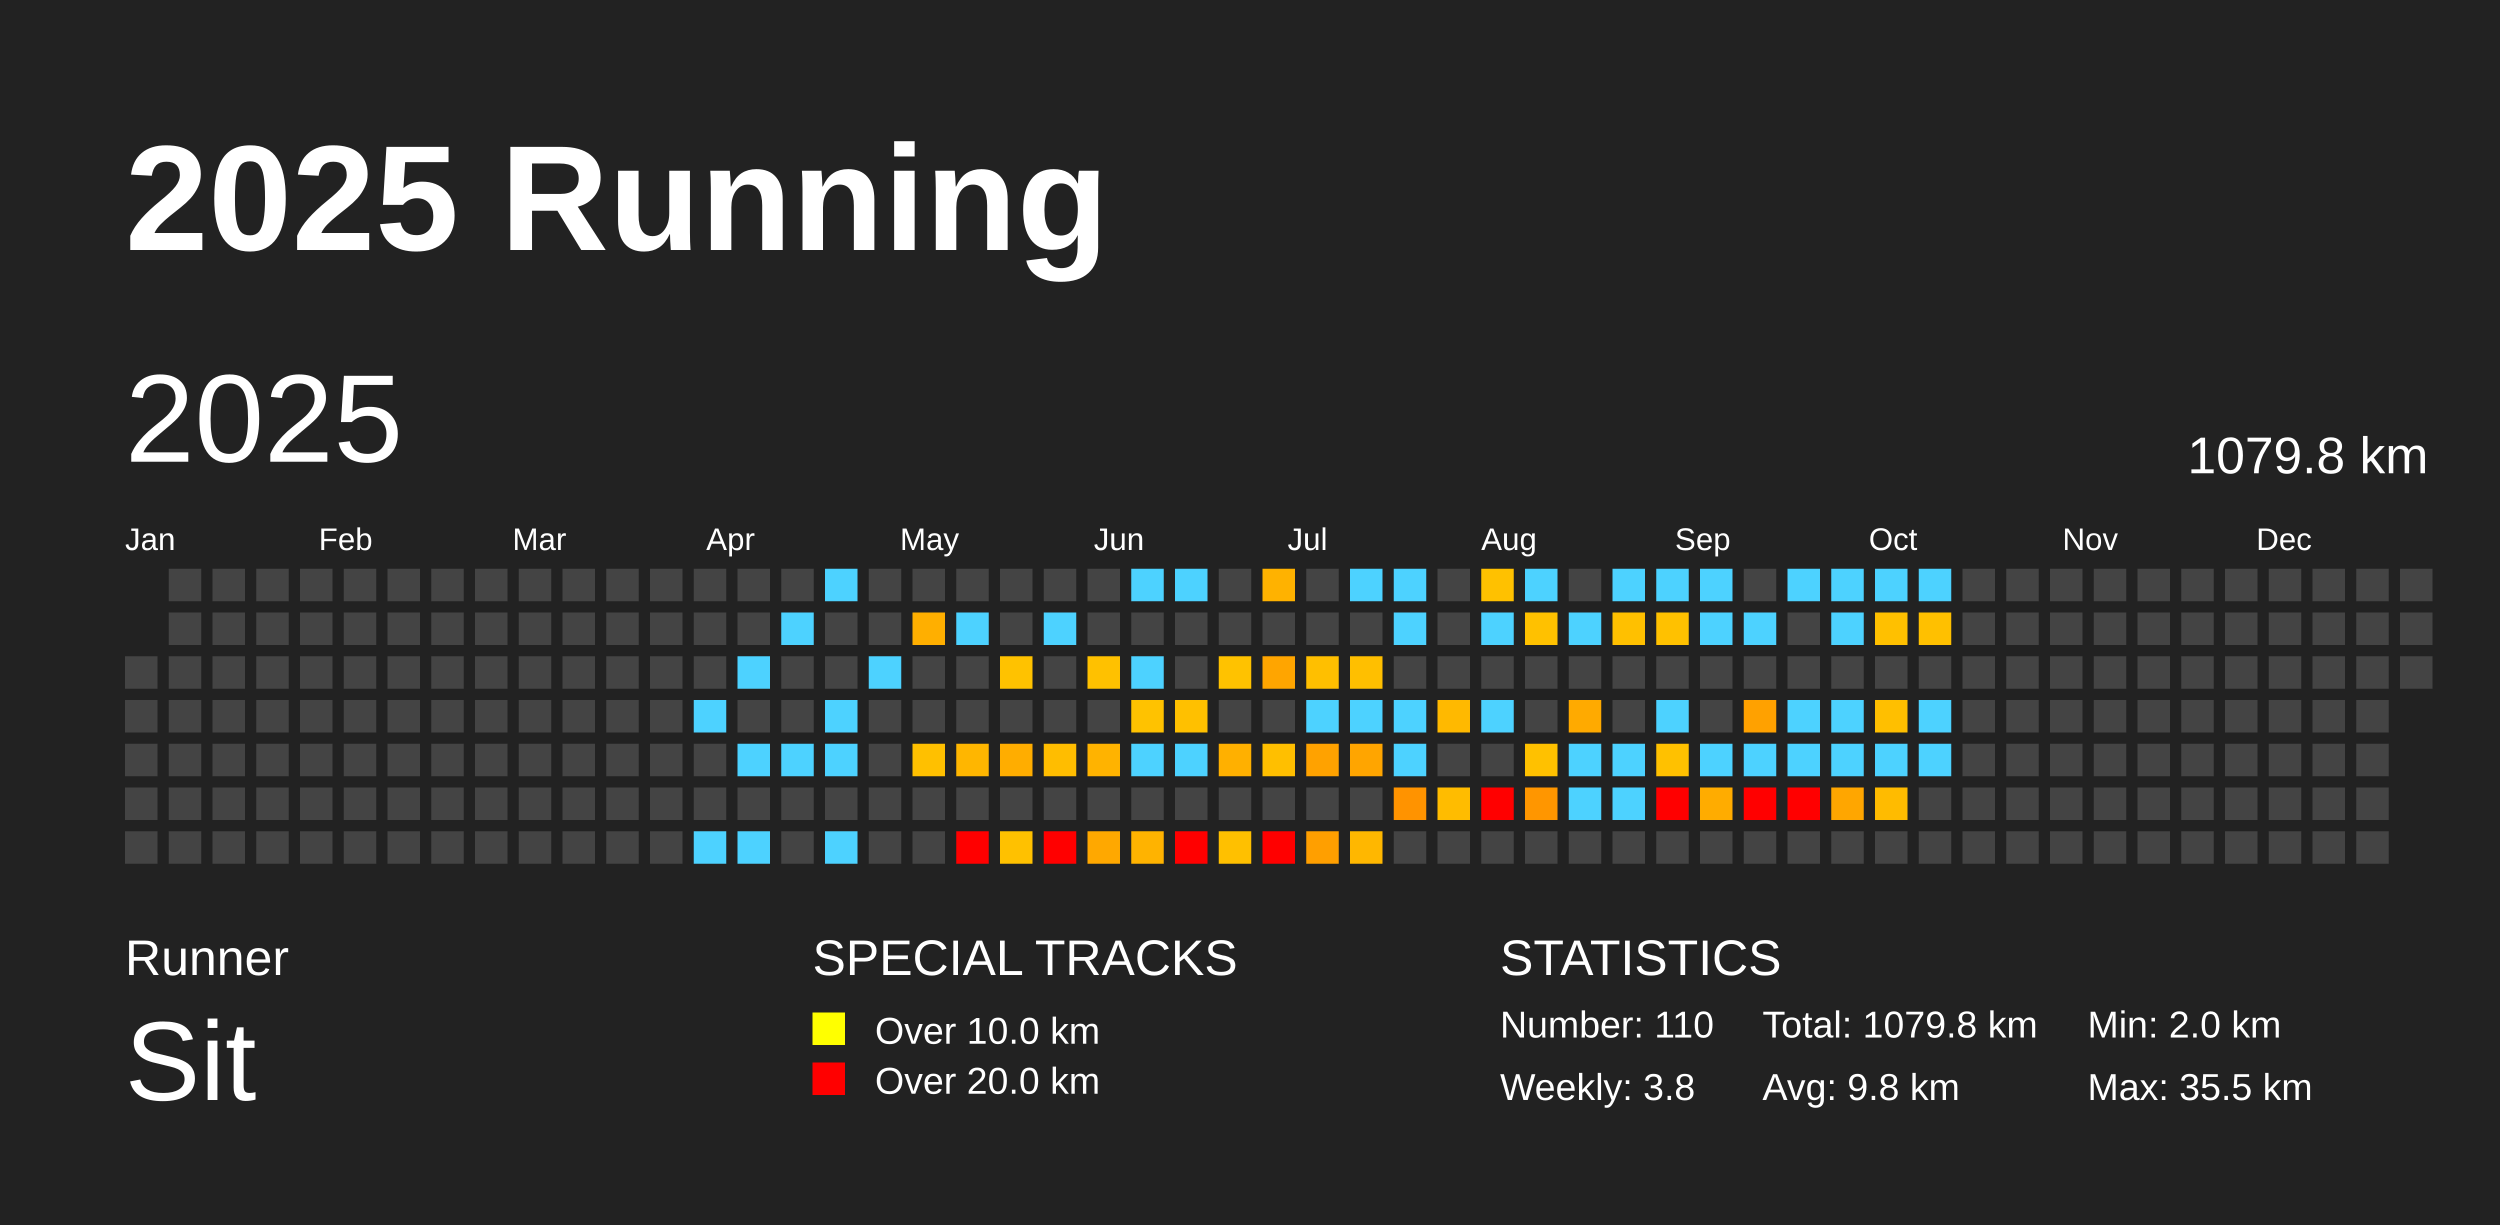
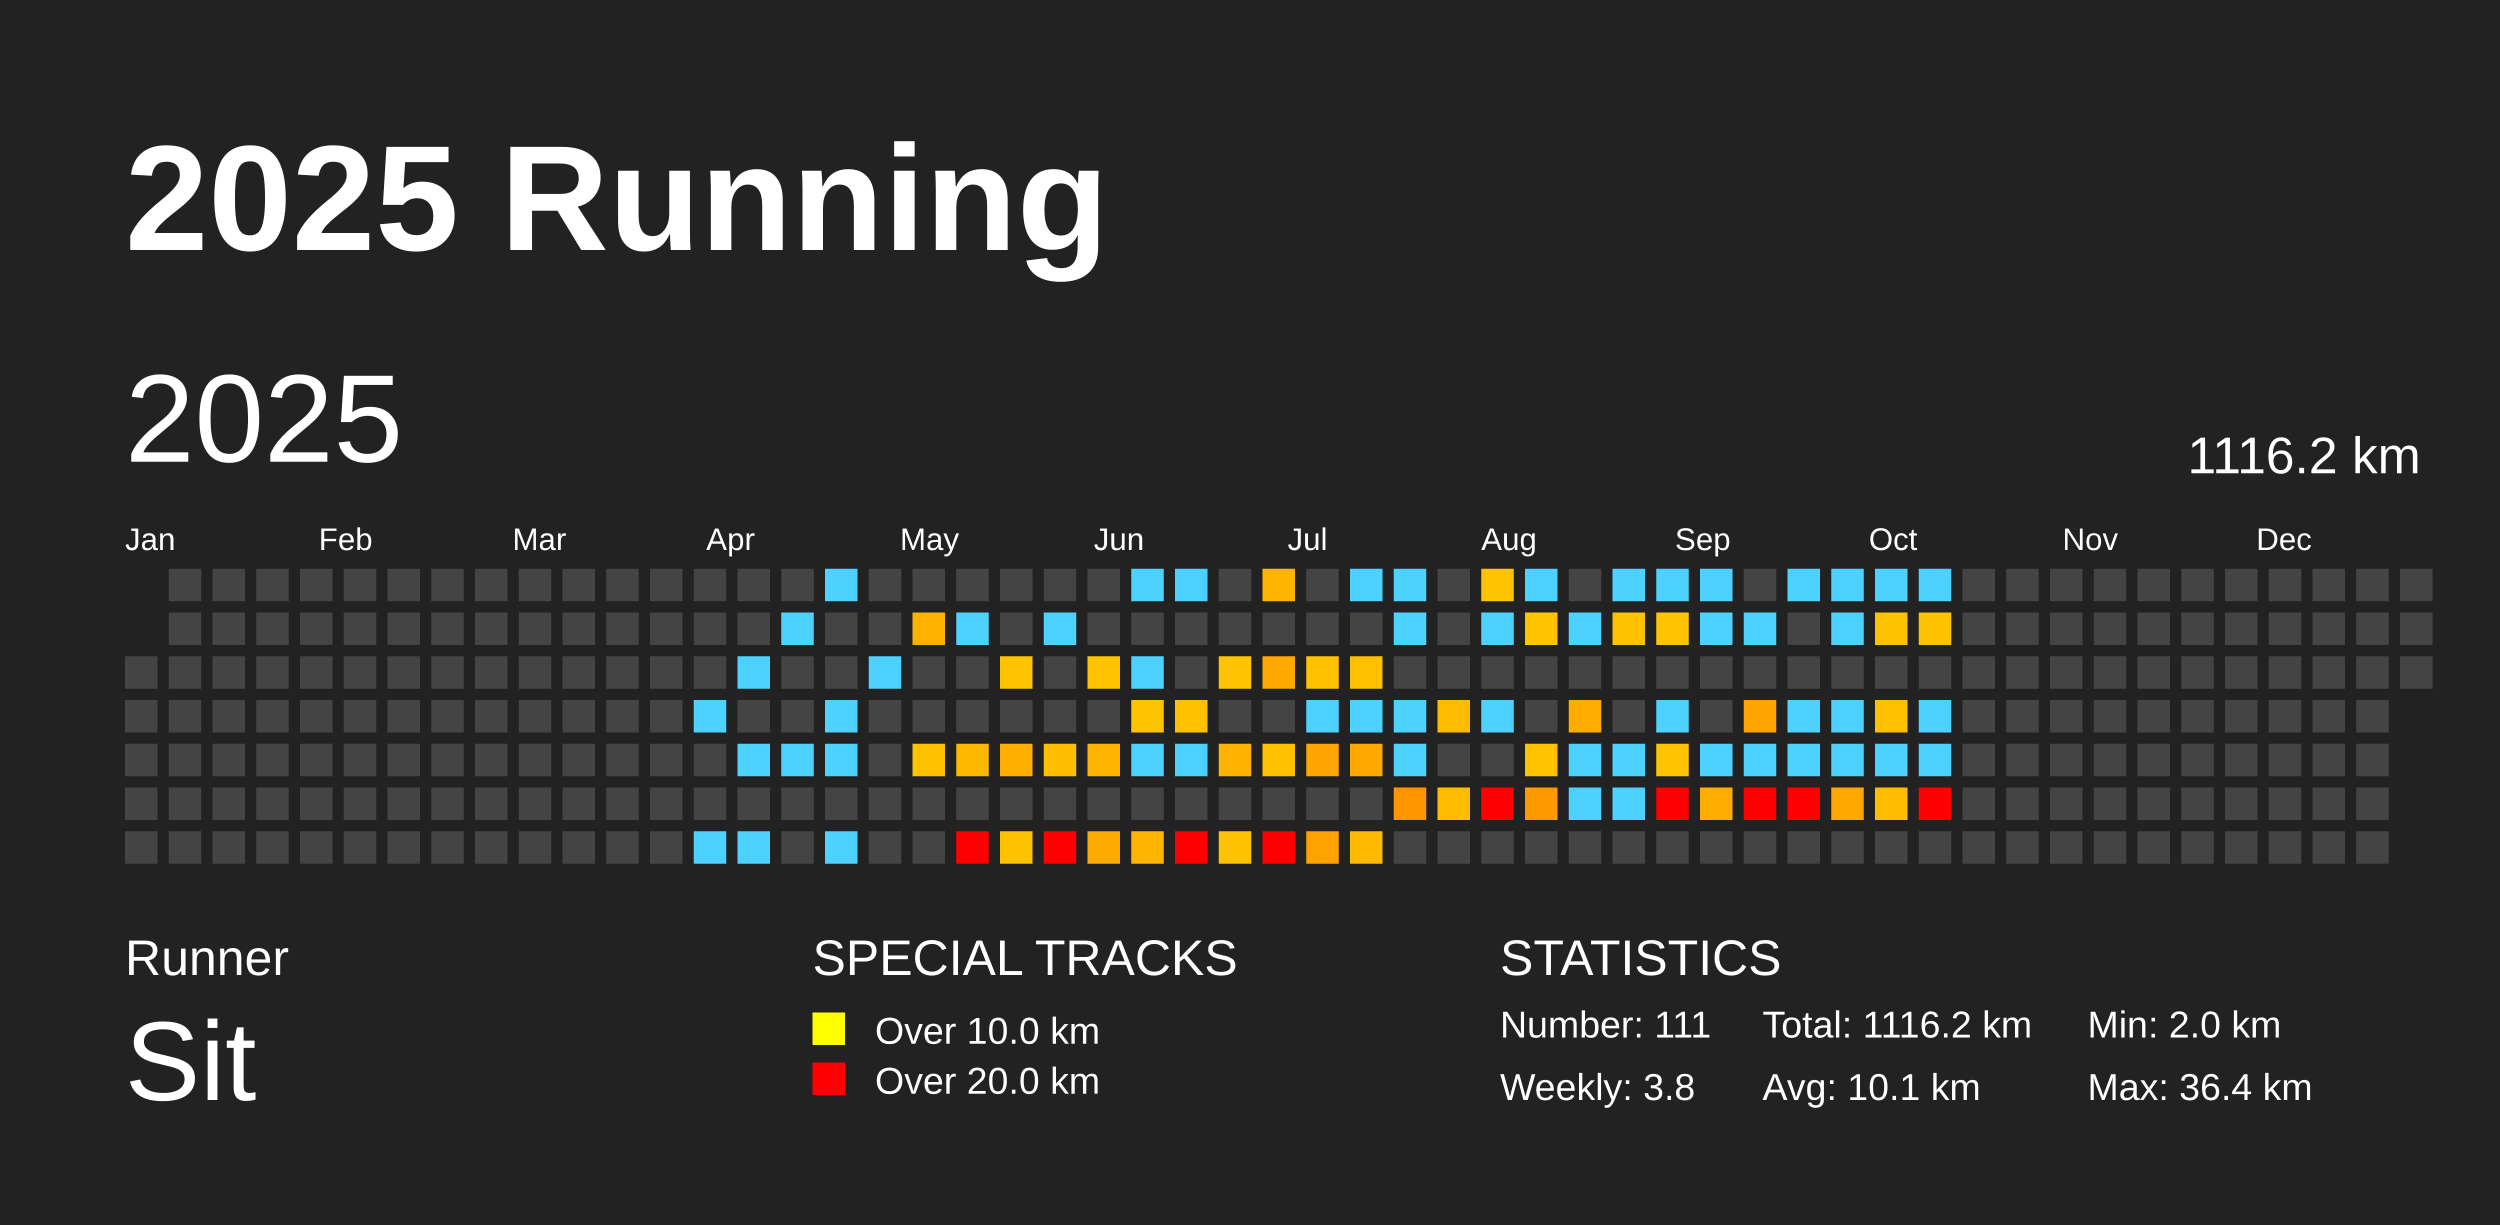
<svg xmlns="http://www.w3.org/2000/svg" baseProfile="full" height="98mm" version="1.1" viewBox="0,0,200,98" width="200mm">
  <defs />
  <rect fill="#222222" height="98" width="200" x="0" y="0" />
  <text fill="#FFFFFF" style="font-size:12px; font-family:Arial; font-weight:bold;" x="10" y="20">2025 Running</text>
  <text fill="#FFFFFF" style="font-size:4px; font-family:Arial" x="10" y="78">Runner</text>
  <text fill="#FFFFFF" style="font-size:9px; font-family:Arial" x="10" y="88">Sit</text>
  <text fill="#FFFFFF" style="font-size:4px; font-family:Arial" x="65" y="78">SPECIAL TRACKS</text>
  <rect fill="yellow" height="2.6" width="2.6" x="65" y="81" />
  <text fill="#FFFFFF" style="font-size:3px; font-family:Arial" x="70" y="83.5">Over 10.0 km</text>
  <rect fill="red" height="2.6" width="2.6" x="65" y="85" />
  <text fill="#FFFFFF" style="font-size:3px; font-family:Arial" x="70" y="87.5">Over 20.0 km</text>
  <text fill="#FFFFFF" style="font-size:4px; font-family:Arial" x="120" y="78">STATISTICS</text>
-   <text fill="#FFFFFF" style="font-size:3px; font-family:Arial" x="120" y="83">Number: 110</text>
+   <text fill="#FFFFFF" style="font-size:3px; font-family:Arial" x="120" y="83">Number: 111</text>
  <text fill="#FFFFFF" style="font-size:3px; font-family:Arial" x="120" y="88">Weekly: 3.8</text>
-   <text fill="#FFFFFF" style="font-size:3px; font-family:Arial" x="141" y="83">Total: 1079.8 km</text>
-   <text fill="#FFFFFF" style="font-size:3px; font-family:Arial" x="141" y="88">Avg: 9.8 km</text>
+   <text fill="#FFFFFF" style="font-size:3px; font-family:Arial" x="141" y="83">Total: 1116.2 km</text>
+   <text fill="#FFFFFF" style="font-size:3px; font-family:Arial" x="141" y="88">Avg: 10.1 km</text>
  <text fill="#FFFFFF" style="font-size:3px; font-family:Arial" x="167" y="83">Min: 2.0 km</text>
-   <text fill="#FFFFFF" style="font-size:3px; font-family:Arial" x="167" y="88">Max: 35.5 km</text>
+   <text fill="#FFFFFF" style="font-size:3px; font-family:Arial" x="167" y="88">Max: 36.4 km</text>
  <text dominant-baseline="hanging" fill="#FFFFFF" style="font-size:10.0px; font-family:Arial;" x="10" y="30">2025</text>
-   <text dominant-baseline="hanging" fill="#FFFFFF" style="font-size:4.125px; font-family:Arial;" x="175" y="35">1079.8 km</text>
+   <text dominant-baseline="hanging" fill="#FFFFFF" style="font-size:4.125px; font-family:Arial;" x="175" y="35">1116.2 km</text>
  <text fill="#FFFFFF" style="font-size:2.5px; font-family:Arial" x="10.0" y="44">Jan</text>
  <text fill="#FFFFFF" style="font-size:2.5px; font-family:Arial" x="25.5" y="44">Feb</text>
  <text fill="#FFFFFF" style="font-size:2.5px; font-family:Arial" x="41.0" y="44">Mar</text>
  <text fill="#FFFFFF" style="font-size:2.5px; font-family:Arial" x="56.5" y="44">Apr</text>
  <text fill="#FFFFFF" style="font-size:2.5px; font-family:Arial" x="72.0" y="44">May</text>
  <text fill="#FFFFFF" style="font-size:2.5px; font-family:Arial" x="87.5" y="44">Jun</text>
  <text fill="#FFFFFF" style="font-size:2.5px; font-family:Arial" x="103.0" y="44">Jul</text>
  <text fill="#FFFFFF" style="font-size:2.5px; font-family:Arial" x="118.5" y="44">Aug</text>
  <text fill="#FFFFFF" style="font-size:2.5px; font-family:Arial" x="134.0" y="44">Sep</text>
  <text fill="#FFFFFF" style="font-size:2.5px; font-family:Arial" x="149.5" y="44">Oct</text>
  <text fill="#FFFFFF" style="font-size:2.5px; font-family:Arial" x="165.0" y="44">Nov</text>
  <text fill="#FFFFFF" style="font-size:2.5px; font-family:Arial" x="180.5" y="44">Dec</text>
  <rect fill="#444444" height="2.6" width="2.6" x="10.0" y="52.5" />
  <rect fill="#444444" height="2.6" width="2.6" x="10.0" y="56.0" />
  <rect fill="#444444" height="2.6" width="2.6" x="10.0" y="59.5" />
  <rect fill="#444444" height="2.6" width="2.6" x="10.0" y="63.0" />
  <rect fill="#444444" height="2.6" width="2.6" x="10.0" y="66.5" />
  <rect fill="#444444" height="2.6" width="2.6" x="13.5" y="45.5" />
  <rect fill="#444444" height="2.6" width="2.6" x="13.5" y="49.0" />
  <rect fill="#444444" height="2.6" width="2.6" x="13.5" y="52.5" />
  <rect fill="#444444" height="2.6" width="2.6" x="13.5" y="56.0" />
  <rect fill="#444444" height="2.6" width="2.6" x="13.5" y="59.5" />
  <rect fill="#444444" height="2.6" width="2.6" x="13.5" y="63.0" />
  <rect fill="#444444" height="2.6" width="2.6" x="13.5" y="66.5" />
  <rect fill="#444444" height="2.6" width="2.6" x="17.0" y="45.5" />
  <rect fill="#444444" height="2.6" width="2.6" x="17.0" y="49.0" />
  <rect fill="#444444" height="2.6" width="2.6" x="17.0" y="52.5" />
  <rect fill="#444444" height="2.6" width="2.6" x="17.0" y="56.0" />
  <rect fill="#444444" height="2.6" width="2.6" x="17.0" y="59.5" />
  <rect fill="#444444" height="2.6" width="2.6" x="17.0" y="63.0" />
  <rect fill="#444444" height="2.6" width="2.6" x="17.0" y="66.5" />
  <rect fill="#444444" height="2.6" width="2.6" x="20.5" y="45.5" />
  <rect fill="#444444" height="2.6" width="2.6" x="20.5" y="49.0" />
  <rect fill="#444444" height="2.6" width="2.6" x="20.5" y="52.5" />
  <rect fill="#444444" height="2.6" width="2.6" x="20.5" y="56.0" />
  <rect fill="#444444" height="2.6" width="2.6" x="20.5" y="59.5" />
  <rect fill="#444444" height="2.6" width="2.6" x="20.5" y="63.0" />
  <rect fill="#444444" height="2.6" width="2.6" x="20.5" y="66.5" />
  <rect fill="#444444" height="2.6" width="2.6" x="24.0" y="45.5" />
  <rect fill="#444444" height="2.6" width="2.6" x="24.0" y="49.0" />
  <rect fill="#444444" height="2.6" width="2.6" x="24.0" y="52.5" />
  <rect fill="#444444" height="2.6" width="2.6" x="24.0" y="56.0" />
  <rect fill="#444444" height="2.6" width="2.6" x="24.0" y="59.5" />
  <rect fill="#444444" height="2.6" width="2.6" x="24.0" y="63.0" />
  <rect fill="#444444" height="2.6" width="2.6" x="24.0" y="66.5" />
  <rect fill="#444444" height="2.6" width="2.6" x="27.5" y="45.5" />
  <rect fill="#444444" height="2.6" width="2.6" x="27.5" y="49.0" />
  <rect fill="#444444" height="2.6" width="2.6" x="27.5" y="52.5" />
  <rect fill="#444444" height="2.6" width="2.6" x="27.5" y="56.0" />
  <rect fill="#444444" height="2.6" width="2.6" x="27.5" y="59.5" />
  <rect fill="#444444" height="2.6" width="2.6" x="27.5" y="63.0" />
  <rect fill="#444444" height="2.6" width="2.6" x="27.5" y="66.5" />
  <rect fill="#444444" height="2.6" width="2.6" x="31.0" y="45.5" />
  <rect fill="#444444" height="2.6" width="2.6" x="31.0" y="49.0" />
  <rect fill="#444444" height="2.6" width="2.6" x="31.0" y="52.5" />
  <rect fill="#444444" height="2.6" width="2.6" x="31.0" y="56.0" />
  <rect fill="#444444" height="2.6" width="2.6" x="31.0" y="59.5" />
  <rect fill="#444444" height="2.6" width="2.6" x="31.0" y="63.0" />
  <rect fill="#444444" height="2.6" width="2.6" x="31.0" y="66.5" />
  <rect fill="#444444" height="2.6" width="2.6" x="34.5" y="45.5" />
  <rect fill="#444444" height="2.6" width="2.6" x="34.5" y="49.0" />
  <rect fill="#444444" height="2.6" width="2.6" x="34.5" y="52.5" />
  <rect fill="#444444" height="2.6" width="2.6" x="34.5" y="56.0" />
  <rect fill="#444444" height="2.6" width="2.6" x="34.5" y="59.5" />
  <rect fill="#444444" height="2.6" width="2.6" x="34.5" y="63.0" />
  <rect fill="#444444" height="2.6" width="2.6" x="34.5" y="66.5" />
  <rect fill="#444444" height="2.6" width="2.6" x="38.0" y="45.5" />
  <rect fill="#444444" height="2.6" width="2.6" x="38.0" y="49.0" />
  <rect fill="#444444" height="2.6" width="2.6" x="38.0" y="52.5" />
  <rect fill="#444444" height="2.6" width="2.6" x="38.0" y="56.0" />
  <rect fill="#444444" height="2.6" width="2.6" x="38.0" y="59.5" />
  <rect fill="#444444" height="2.6" width="2.6" x="38.0" y="63.0" />
  <rect fill="#444444" height="2.6" width="2.6" x="38.0" y="66.5" />
  <rect fill="#444444" height="2.6" width="2.6" x="41.5" y="45.5" />
  <rect fill="#444444" height="2.6" width="2.6" x="41.5" y="49.0" />
  <rect fill="#444444" height="2.6" width="2.6" x="41.5" y="52.5" />
  <rect fill="#444444" height="2.6" width="2.6" x="41.5" y="56.0" />
  <rect fill="#444444" height="2.6" width="2.6" x="41.5" y="59.5" />
  <rect fill="#444444" height="2.6" width="2.6" x="41.5" y="63.0" />
  <rect fill="#444444" height="2.6" width="2.6" x="41.5" y="66.5" />
  <rect fill="#444444" height="2.6" width="2.6" x="45.0" y="45.5" />
  <rect fill="#444444" height="2.6" width="2.6" x="45.0" y="49.0" />
  <rect fill="#444444" height="2.6" width="2.6" x="45.0" y="52.5" />
  <rect fill="#444444" height="2.6" width="2.6" x="45.0" y="56.0" />
  <rect fill="#444444" height="2.6" width="2.6" x="45.0" y="59.5" />
  <rect fill="#444444" height="2.6" width="2.6" x="45.0" y="63.0" />
  <rect fill="#444444" height="2.6" width="2.6" x="45.0" y="66.5" />
  <rect fill="#444444" height="2.6" width="2.6" x="48.5" y="45.5" />
  <rect fill="#444444" height="2.6" width="2.6" x="48.5" y="49.0" />
  <rect fill="#444444" height="2.6" width="2.6" x="48.5" y="52.5" />
  <rect fill="#444444" height="2.6" width="2.6" x="48.5" y="56.0" />
  <rect fill="#444444" height="2.6" width="2.6" x="48.5" y="59.5" />
  <rect fill="#444444" height="2.6" width="2.6" x="48.5" y="63.0" />
  <rect fill="#444444" height="2.6" width="2.6" x="48.5" y="66.5" />
  <rect fill="#444444" height="2.6" width="2.6" x="52.0" y="45.5" />
  <rect fill="#444444" height="2.6" width="2.6" x="52.0" y="49.0" />
  <rect fill="#444444" height="2.6" width="2.6" x="52.0" y="52.5" />
  <rect fill="#444444" height="2.6" width="2.6" x="52.0" y="56.0" />
  <rect fill="#444444" height="2.6" width="2.6" x="52.0" y="59.5" />
  <rect fill="#444444" height="2.6" width="2.6" x="52.0" y="63.0" />
  <rect fill="#444444" height="2.6" width="2.6" x="52.0" y="66.5" />
  <rect fill="#444444" height="2.6" width="2.6" x="55.5" y="45.5" />
  <rect fill="#444444" height="2.6" width="2.6" x="55.5" y="49.0" />
  <rect fill="#444444" height="2.6" width="2.6" x="55.5" y="52.5" />
  <rect fill="#4dd2ff" height="2.6" width="2.6" x="55.5" y="56.0" />
  <rect fill="#444444" height="2.6" width="2.6" x="55.5" y="59.5" />
  <rect fill="#444444" height="2.6" width="2.6" x="55.5" y="63.0" />
  <rect fill="#4dd2ff" height="2.6" width="2.6" x="55.5" y="66.5" />
  <rect fill="#444444" height="2.6" width="2.6" x="59.0" y="45.5" />
  <rect fill="#444444" height="2.6" width="2.6" x="59.0" y="49.0" />
  <rect fill="#4dd2ff" height="2.6" width="2.6" x="59.0" y="52.5" />
  <rect fill="#444444" height="2.6" width="2.6" x="59.0" y="56.0" />
  <rect fill="#4dd2ff" height="2.6" width="2.6" x="59.0" y="59.5" />
  <rect fill="#444444" height="2.6" width="2.6" x="59.0" y="63.0" />
  <rect fill="#4dd2ff" height="2.6" width="2.6" x="59.0" y="66.5" />
  <rect fill="#444444" height="2.6" width="2.6" x="62.5" y="45.5" />
  <rect fill="#4dd2ff" height="2.6" width="2.6" x="62.5" y="49.0" />
  <rect fill="#444444" height="2.6" width="2.6" x="62.5" y="52.5" />
  <rect fill="#444444" height="2.6" width="2.6" x="62.5" y="56.0" />
  <rect fill="#4dd2ff" height="2.6" width="2.6" x="62.5" y="59.5" />
  <rect fill="#444444" height="2.6" width="2.6" x="62.5" y="63.0" />
  <rect fill="#444444" height="2.6" width="2.6" x="62.5" y="66.5" />
  <rect fill="#4dd2ff" height="2.6" width="2.6" x="66.0" y="45.5" />
  <rect fill="#444444" height="2.6" width="2.6" x="66.0" y="49.0" />
  <rect fill="#444444" height="2.6" width="2.6" x="66.0" y="52.5" />
  <rect fill="#4dd2ff" height="2.6" width="2.6" x="66.0" y="56.0" />
  <rect fill="#4dd2ff" height="2.6" width="2.6" x="66.0" y="59.5" />
  <rect fill="#444444" height="2.6" width="2.6" x="66.0" y="63.0" />
  <rect fill="#4dd2ff" height="2.6" width="2.6" x="66.0" y="66.5" />
  <rect fill="#444444" height="2.6" width="2.6" x="69.5" y="45.5" />
  <rect fill="#444444" height="2.6" width="2.6" x="69.5" y="49.0" />
  <rect fill="#4dd2ff" height="2.6" width="2.6" x="69.5" y="52.5" />
  <rect fill="#444444" height="2.6" width="2.6" x="69.5" y="56.0" />
  <rect fill="#444444" height="2.6" width="2.6" x="69.5" y="59.5" />
  <rect fill="#444444" height="2.6" width="2.6" x="69.5" y="63.0" />
  <rect fill="#444444" height="2.6" width="2.6" x="69.5" y="66.5" />
  <rect fill="#444444" height="2.6" width="2.6" x="73.0" y="45.5" />
-   <rect fill="#ffaf00" height="2.6" width="2.6" x="73.0" y="49.0" />
+   <rect fill="#ffb100" height="2.6" width="2.6" x="73.0" y="49.0" />
  <rect fill="#444444" height="2.6" width="2.6" x="73.0" y="52.5" />
  <rect fill="#444444" height="2.6" width="2.6" x="73.0" y="56.0" />
-   <rect fill="#ffc000" height="2.6" width="2.6" x="73.0" y="59.5" />
+   <rect fill="#ffc100" height="2.6" width="2.6" x="73.0" y="59.5" />
  <rect fill="#444444" height="2.6" width="2.6" x="73.0" y="63.0" />
  <rect fill="#444444" height="2.6" width="2.6" x="73.0" y="66.5" />
  <rect fill="#444444" height="2.6" width="2.6" x="76.5" y="45.5" />
  <rect fill="#4dd2ff" height="2.6" width="2.6" x="76.5" y="49.0" />
  <rect fill="#444444" height="2.6" width="2.6" x="76.5" y="52.5" />
  <rect fill="#444444" height="2.6" width="2.6" x="76.5" y="56.0" />
-   <rect fill="#ffb600" height="2.6" width="2.6" x="76.5" y="59.5" />
+   <rect fill="#ffb800" height="2.6" width="2.6" x="76.5" y="59.5" />
  <rect fill="#444444" height="2.6" width="2.6" x="76.5" y="63.0" />
  <rect fill="red" height="2.6" width="2.6" x="76.5" y="66.5" />
  <rect fill="#444444" height="2.6" width="2.6" x="80.0" y="45.5" />
  <rect fill="#444444" height="2.6" width="2.6" x="80.0" y="49.0" />
-   <rect fill="#ffc200" height="2.6" width="2.6" x="80.0" y="52.5" />
+   <rect fill="#ffc300" height="2.6" width="2.6" x="80.0" y="52.5" />
  <rect fill="#444444" height="2.6" width="2.6" x="80.0" y="56.0" />
-   <rect fill="#ffad00" height="2.6" width="2.6" x="80.0" y="59.5" />
+   <rect fill="#ffaf00" height="2.6" width="2.6" x="80.0" y="59.5" />
  <rect fill="#444444" height="2.6" width="2.6" x="80.0" y="63.0" />
-   <rect fill="#ffc100" height="2.6" width="2.6" x="80.0" y="66.5" />
+   <rect fill="#ffc200" height="2.6" width="2.6" x="80.0" y="66.5" />
  <rect fill="#444444" height="2.6" width="2.6" x="83.5" y="45.5" />
  <rect fill="#4dd2ff" height="2.6" width="2.6" x="83.5" y="49.0" />
  <rect fill="#444444" height="2.6" width="2.6" x="83.5" y="52.5" />
  <rect fill="#444444" height="2.6" width="2.6" x="83.5" y="56.0" />
-   <rect fill="#ffbd00" height="2.6" width="2.6" x="83.5" y="59.5" />
+   <rect fill="#ffbf00" height="2.6" width="2.6" x="83.5" y="59.5" />
  <rect fill="#444444" height="2.6" width="2.6" x="83.5" y="63.0" />
  <rect fill="red" height="2.6" width="2.6" x="83.5" y="66.5" />
  <rect fill="#444444" height="2.6" width="2.6" x="87.0" y="45.5" />
  <rect fill="#444444" height="2.6" width="2.6" x="87.0" y="49.0" />
-   <rect fill="#ffc100" height="2.6" width="2.6" x="87.0" y="52.5" />
+   <rect fill="#ffc300" height="2.6" width="2.6" x="87.0" y="52.5" />
  <rect fill="#444444" height="2.6" width="2.6" x="87.0" y="56.0" />
-   <rect fill="#ffb300" height="2.6" width="2.6" x="87.0" y="59.5" />
+   <rect fill="#ffb500" height="2.6" width="2.6" x="87.0" y="59.5" />
  <rect fill="#444444" height="2.6" width="2.6" x="87.0" y="63.0" />
-   <rect fill="#ffa800" height="2.6" width="2.6" x="87.0" y="66.5" />
+   <rect fill="#ffaa00" height="2.6" width="2.6" x="87.0" y="66.5" />
  <rect fill="#4dd2ff" height="2.6" width="2.6" x="90.5" y="45.5" />
  <rect fill="#444444" height="2.6" width="2.6" x="90.5" y="49.0" />
  <rect fill="#4dd2ff" height="2.6" width="2.6" x="90.5" y="52.5" />
-   <rect fill="#ffc200" height="2.6" width="2.6" x="90.5" y="56.0" />
+   <rect fill="#ffc300" height="2.6" width="2.6" x="90.5" y="56.0" />
  <rect fill="#4dd2ff" height="2.6" width="2.6" x="90.5" y="59.5" />
  <rect fill="#444444" height="2.6" width="2.6" x="90.5" y="63.0" />
-   <rect fill="#ffb300" height="2.6" width="2.6" x="90.5" y="66.5" />
+   <rect fill="#ffb500" height="2.6" width="2.6" x="90.5" y="66.5" />
  <rect fill="#4dd2ff" height="2.6" width="2.6" x="94.0" y="45.5" />
  <rect fill="#444444" height="2.6" width="2.6" x="94.0" y="49.0" />
  <rect fill="#444444" height="2.6" width="2.6" x="94.0" y="52.5" />
-   <rect fill="#ffc000" height="2.6" width="2.6" x="94.0" y="56.0" />
+   <rect fill="#ffc100" height="2.6" width="2.6" x="94.0" y="56.0" />
  <rect fill="#4dd2ff" height="2.6" width="2.6" x="94.0" y="59.5" />
  <rect fill="#444444" height="2.6" width="2.6" x="94.0" y="63.0" />
  <rect fill="red" height="2.6" width="2.6" x="94.0" y="66.5" />
  <rect fill="#444444" height="2.6" width="2.6" x="97.5" y="45.5" />
  <rect fill="#444444" height="2.6" width="2.6" x="97.5" y="49.0" />
-   <rect fill="#ffc200" height="2.6" width="2.6" x="97.5" y="52.5" />
+   <rect fill="#ffc300" height="2.6" width="2.6" x="97.5" y="52.5" />
  <rect fill="#444444" height="2.6" width="2.6" x="97.5" y="56.0" />
-   <rect fill="#ffb000" height="2.6" width="2.6" x="97.5" y="59.5" />
+   <rect fill="#ffb200" height="2.6" width="2.6" x="97.5" y="59.5" />
  <rect fill="#444444" height="2.6" width="2.6" x="97.5" y="63.0" />
-   <rect fill="#ffc000" height="2.6" width="2.6" x="97.5" y="66.5" />
-   <rect fill="#ffb200" height="2.6" width="2.6" x="101.0" y="45.5" />
+   <rect fill="#ffc200" height="2.6" width="2.6" x="97.5" y="66.5" />
+   <rect fill="#ffb500" height="2.6" width="2.6" x="101.0" y="45.5" />
  <rect fill="#444444" height="2.6" width="2.6" x="101.0" y="49.0" />
-   <rect fill="#ffa500" height="2.6" width="2.6" x="101.0" y="52.5" />
+   <rect fill="#ffa800" height="2.6" width="2.6" x="101.0" y="52.5" />
  <rect fill="#444444" height="2.6" width="2.6" x="101.0" y="56.0" />
-   <rect fill="#ffbf00" height="2.6" width="2.6" x="101.0" y="59.5" />
+   <rect fill="#ffc000" height="2.6" width="2.6" x="101.0" y="59.5" />
  <rect fill="#444444" height="2.6" width="2.6" x="101.0" y="63.0" />
  <rect fill="red" height="2.6" width="2.6" x="101.0" y="66.5" />
  <rect fill="#444444" height="2.6" width="2.6" x="104.5" y="45.5" />
  <rect fill="#444444" height="2.6" width="2.6" x="104.5" y="49.0" />
-   <rect fill="#ffbf00" height="2.6" width="2.6" x="104.5" y="52.5" />
+   <rect fill="#ffc100" height="2.6" width="2.6" x="104.5" y="52.5" />
  <rect fill="#4dd2ff" height="2.6" width="2.6" x="104.5" y="56.0" />
-   <rect fill="#ffa200" height="2.6" width="2.6" x="104.5" y="59.5" />
+   <rect fill="#ffa500" height="2.6" width="2.6" x="104.5" y="59.5" />
  <rect fill="#444444" height="2.6" width="2.6" x="104.5" y="63.0" />
-   <rect fill="#ff9f00" height="2.6" width="2.6" x="104.5" y="66.5" />
+   <rect fill="#ffa200" height="2.6" width="2.6" x="104.5" y="66.5" />
  <rect fill="#4dd2ff" height="2.6" width="2.6" x="108.0" y="45.5" />
  <rect fill="#444444" height="2.6" width="2.6" x="108.0" y="49.0" />
-   <rect fill="#ffbf00" height="2.6" width="2.6" x="108.0" y="52.5" />
+   <rect fill="#ffc000" height="2.6" width="2.6" x="108.0" y="52.5" />
  <rect fill="#4dd2ff" height="2.6" width="2.6" x="108.0" y="56.0" />
-   <rect fill="#ffa500" height="2.6" width="2.6" x="108.0" y="59.5" />
+   <rect fill="#ffa800" height="2.6" width="2.6" x="108.0" y="59.5" />
  <rect fill="#444444" height="2.6" width="2.6" x="108.0" y="63.0" />
-   <rect fill="#ffb700" height="2.6" width="2.6" x="108.0" y="66.5" />
+   <rect fill="#ffb900" height="2.6" width="2.6" x="108.0" y="66.5" />
  <rect fill="#4dd2ff" height="2.6" width="2.6" x="111.5" y="45.5" />
  <rect fill="#4dd2ff" height="2.6" width="2.6" x="111.5" y="49.0" />
  <rect fill="#444444" height="2.6" width="2.6" x="111.5" y="52.5" />
  <rect fill="#4dd2ff" height="2.6" width="2.6" x="111.5" y="56.0" />
  <rect fill="#4dd2ff" height="2.6" width="2.6" x="111.5" y="59.5" />
-   <rect fill="#ff9300" height="2.6" width="2.6" x="111.5" y="63.0" />
+   <rect fill="#ff9600" height="2.6" width="2.6" x="111.5" y="63.0" />
  <rect fill="#444444" height="2.6" width="2.6" x="111.5" y="66.5" />
  <rect fill="#444444" height="2.6" width="2.6" x="115.0" y="45.5" />
  <rect fill="#444444" height="2.6" width="2.6" x="115.0" y="49.0" />
  <rect fill="#444444" height="2.6" width="2.6" x="115.0" y="52.5" />
-   <rect fill="#ffb900" height="2.6" width="2.6" x="115.0" y="56.0" />
+   <rect fill="#ffbb00" height="2.6" width="2.6" x="115.0" y="56.0" />
  <rect fill="#444444" height="2.6" width="2.6" x="115.0" y="59.5" />
-   <rect fill="#ffbc00" height="2.6" width="2.6" x="115.0" y="63.0" />
+   <rect fill="#ffbd00" height="2.6" width="2.6" x="115.0" y="63.0" />
  <rect fill="#444444" height="2.6" width="2.6" x="115.0" y="66.5" />
-   <rect fill="#ffc100" height="2.6" width="2.6" x="118.5" y="45.5" />
+   <rect fill="#ffc300" height="2.6" width="2.6" x="118.5" y="45.5" />
  <rect fill="#4dd2ff" height="2.6" width="2.6" x="118.5" y="49.0" />
  <rect fill="#444444" height="2.6" width="2.6" x="118.5" y="52.5" />
  <rect fill="#4dd2ff" height="2.6" width="2.6" x="118.5" y="56.0" />
  <rect fill="#444444" height="2.6" width="2.6" x="118.5" y="59.5" />
  <rect fill="red" height="2.6" width="2.6" x="118.5" y="63.0" />
  <rect fill="#444444" height="2.6" width="2.6" x="118.5" y="66.5" />
  <rect fill="#4dd2ff" height="2.6" width="2.6" x="122.0" y="45.5" />
-   <rect fill="#ffc100" height="2.6" width="2.6" x="122.0" y="49.0" />
+   <rect fill="#ffc300" height="2.6" width="2.6" x="122.0" y="49.0" />
  <rect fill="#444444" height="2.6" width="2.6" x="122.0" y="52.5" />
  <rect fill="#444444" height="2.6" width="2.6" x="122.0" y="56.0" />
-   <rect fill="#ffc100" height="2.6" width="2.6" x="122.0" y="59.5" />
-   <rect fill="#ff9600" height="2.6" width="2.6" x="122.0" y="63.0" />
+   <rect fill="#ffc300" height="2.6" width="2.6" x="122.0" y="59.5" />
+   <rect fill="#ff9900" height="2.6" width="2.6" x="122.0" y="63.0" />
  <rect fill="#444444" height="2.6" width="2.6" x="122.0" y="66.5" />
  <rect fill="#444444" height="2.6" width="2.6" x="125.5" y="45.5" />
  <rect fill="#4dd2ff" height="2.6" width="2.6" x="125.5" y="49.0" />
  <rect fill="#444444" height="2.6" width="2.6" x="125.5" y="52.5" />
-   <rect fill="#ffaa00" height="2.6" width="2.6" x="125.5" y="56.0" />
+   <rect fill="#ffac00" height="2.6" width="2.6" x="125.5" y="56.0" />
  <rect fill="#4dd2ff" height="2.6" width="2.6" x="125.5" y="59.5" />
  <rect fill="#4dd2ff" height="2.6" width="2.6" x="125.5" y="63.0" />
  <rect fill="#444444" height="2.6" width="2.6" x="125.5" y="66.5" />
  <rect fill="#4dd2ff" height="2.6" width="2.6" x="129.0" y="45.5" />
-   <rect fill="#ffc000" height="2.6" width="2.6" x="129.0" y="49.0" />
+   <rect fill="#ffc200" height="2.6" width="2.6" x="129.0" y="49.0" />
  <rect fill="#444444" height="2.6" width="2.6" x="129.0" y="52.5" />
  <rect fill="#444444" height="2.6" width="2.6" x="129.0" y="56.0" />
  <rect fill="#4dd2ff" height="2.6" width="2.6" x="129.0" y="59.5" />
  <rect fill="#4dd2ff" height="2.6" width="2.6" x="129.0" y="63.0" />
  <rect fill="#444444" height="2.6" width="2.6" x="129.0" y="66.5" />
  <rect fill="#4dd2ff" height="2.6" width="2.6" x="132.5" y="45.5" />
-   <rect fill="#ffc100" height="2.6" width="2.6" x="132.5" y="49.0" />
+   <rect fill="#ffc300" height="2.6" width="2.6" x="132.5" y="49.0" />
  <rect fill="#444444" height="2.6" width="2.6" x="132.5" y="52.5" />
  <rect fill="#4dd2ff" height="2.6" width="2.6" x="132.5" y="56.0" />
-   <rect fill="#ffc100" height="2.6" width="2.6" x="132.5" y="59.5" />
+   <rect fill="#ffc300" height="2.6" width="2.6" x="132.5" y="59.5" />
  <rect fill="red" height="2.6" width="2.6" x="132.5" y="63.0" />
  <rect fill="#444444" height="2.6" width="2.6" x="132.5" y="66.5" />
  <rect fill="#4dd2ff" height="2.6" width="2.6" x="136.0" y="45.5" />
  <rect fill="#4dd2ff" height="2.6" width="2.6" x="136.0" y="49.0" />
  <rect fill="#444444" height="2.6" width="2.6" x="136.0" y="52.5" />
  <rect fill="#444444" height="2.6" width="2.6" x="136.0" y="56.0" />
  <rect fill="#4dd2ff" height="2.6" width="2.6" x="136.0" y="59.5" />
-   <rect fill="#ffac00" height="2.6" width="2.6" x="136.0" y="63.0" />
+   <rect fill="#ffae00" height="2.6" width="2.6" x="136.0" y="63.0" />
  <rect fill="#444444" height="2.6" width="2.6" x="136.0" y="66.5" />
  <rect fill="#444444" height="2.6" width="2.6" x="139.5" y="45.5" />
  <rect fill="#4dd2ff" height="2.6" width="2.6" x="139.5" y="49.0" />
  <rect fill="#444444" height="2.6" width="2.6" x="139.5" y="52.5" />
-   <rect fill="#ffa100" height="2.6" width="2.6" x="139.5" y="56.0" />
+   <rect fill="#ffa400" height="2.6" width="2.6" x="139.5" y="56.0" />
  <rect fill="#4dd2ff" height="2.6" width="2.6" x="139.5" y="59.5" />
  <rect fill="red" height="2.6" width="2.6" x="139.5" y="63.0" />
  <rect fill="#444444" height="2.6" width="2.6" x="139.5" y="66.5" />
  <rect fill="#4dd2ff" height="2.6" width="2.6" x="143.0" y="45.5" />
  <rect fill="#444444" height="2.6" width="2.6" x="143.0" y="49.0" />
  <rect fill="#444444" height="2.6" width="2.6" x="143.0" y="52.5" />
  <rect fill="#4dd2ff" height="2.6" width="2.6" x="143.0" y="56.0" />
  <rect fill="#4dd2ff" height="2.6" width="2.6" x="143.0" y="59.5" />
  <rect fill="red" height="2.6" width="2.6" x="143.0" y="63.0" />
  <rect fill="#444444" height="2.6" width="2.6" x="143.0" y="66.5" />
  <rect fill="#4dd2ff" height="2.6" width="2.6" x="146.5" y="45.5" />
  <rect fill="#4dd2ff" height="2.6" width="2.6" x="146.5" y="49.0" />
  <rect fill="#444444" height="2.6" width="2.6" x="146.5" y="52.5" />
  <rect fill="#4dd2ff" height="2.6" width="2.6" x="146.5" y="56.0" />
  <rect fill="#4dd2ff" height="2.6" width="2.6" x="146.5" y="59.5" />
-   <rect fill="#ffa600" height="2.6" width="2.6" x="146.5" y="63.0" />
+   <rect fill="#ffa800" height="2.6" width="2.6" x="146.5" y="63.0" />
  <rect fill="#444444" height="2.6" width="2.6" x="146.5" y="66.5" />
  <rect fill="#4dd2ff" height="2.6" width="2.6" x="150.0" y="45.5" />
-   <rect fill="#ffc000" height="2.6" width="2.6" x="150.0" y="49.0" />
+   <rect fill="#ffc200" height="2.6" width="2.6" x="150.0" y="49.0" />
  <rect fill="#444444" height="2.6" width="2.6" x="150.0" y="52.5" />
-   <rect fill="#ffbf00" height="2.6" width="2.6" x="150.0" y="56.0" />
+   <rect fill="#ffc000" height="2.6" width="2.6" x="150.0" y="56.0" />
  <rect fill="#4dd2ff" height="2.6" width="2.6" x="150.0" y="59.5" />
-   <rect fill="#ffbb00" height="2.6" width="2.6" x="150.0" y="63.0" />
+   <rect fill="#ffbd00" height="2.6" width="2.6" x="150.0" y="63.0" />
  <rect fill="#444444" height="2.6" width="2.6" x="150.0" y="66.5" />
  <rect fill="#4dd2ff" height="2.6" width="2.6" x="153.5" y="45.5" />
-   <rect fill="#ffc000" height="2.6" width="2.6" x="153.5" y="49.0" />
+   <rect fill="#ffc200" height="2.6" width="2.6" x="153.5" y="49.0" />
  <rect fill="#444444" height="2.6" width="2.6" x="153.5" y="52.5" />
  <rect fill="#4dd2ff" height="2.6" width="2.6" x="153.5" y="56.0" />
  <rect fill="#4dd2ff" height="2.6" width="2.6" x="153.5" y="59.5" />
-   <rect fill="#444444" height="2.6" width="2.6" x="153.5" y="63.0" />
+   <rect fill="red" height="2.6" width="2.6" x="153.5" y="63.0" />
  <rect fill="#444444" height="2.6" width="2.6" x="153.5" y="66.5" />
  <rect fill="#444444" height="2.6" width="2.6" x="157.0" y="45.5" />
  <rect fill="#444444" height="2.6" width="2.6" x="157.0" y="49.0" />
  <rect fill="#444444" height="2.6" width="2.6" x="157.0" y="52.5" />
  <rect fill="#444444" height="2.6" width="2.6" x="157.0" y="56.0" />
  <rect fill="#444444" height="2.6" width="2.6" x="157.0" y="59.5" />
  <rect fill="#444444" height="2.6" width="2.6" x="157.0" y="63.0" />
  <rect fill="#444444" height="2.6" width="2.6" x="157.0" y="66.5" />
  <rect fill="#444444" height="2.6" width="2.6" x="160.5" y="45.5" />
  <rect fill="#444444" height="2.6" width="2.6" x="160.5" y="49.0" />
  <rect fill="#444444" height="2.6" width="2.6" x="160.5" y="52.5" />
  <rect fill="#444444" height="2.6" width="2.6" x="160.5" y="56.0" />
  <rect fill="#444444" height="2.6" width="2.6" x="160.5" y="59.5" />
  <rect fill="#444444" height="2.6" width="2.6" x="160.5" y="63.0" />
  <rect fill="#444444" height="2.6" width="2.6" x="160.5" y="66.5" />
  <rect fill="#444444" height="2.6" width="2.6" x="164.0" y="45.5" />
  <rect fill="#444444" height="2.6" width="2.6" x="164.0" y="49.0" />
  <rect fill="#444444" height="2.6" width="2.6" x="164.0" y="52.5" />
  <rect fill="#444444" height="2.6" width="2.6" x="164.0" y="56.0" />
  <rect fill="#444444" height="2.6" width="2.6" x="164.0" y="59.5" />
  <rect fill="#444444" height="2.6" width="2.6" x="164.0" y="63.0" />
  <rect fill="#444444" height="2.6" width="2.6" x="164.0" y="66.5" />
  <rect fill="#444444" height="2.6" width="2.6" x="167.5" y="45.5" />
  <rect fill="#444444" height="2.6" width="2.6" x="167.5" y="49.0" />
  <rect fill="#444444" height="2.6" width="2.6" x="167.5" y="52.5" />
  <rect fill="#444444" height="2.6" width="2.6" x="167.5" y="56.0" />
  <rect fill="#444444" height="2.6" width="2.6" x="167.5" y="59.5" />
  <rect fill="#444444" height="2.6" width="2.6" x="167.5" y="63.0" />
  <rect fill="#444444" height="2.6" width="2.6" x="167.5" y="66.5" />
  <rect fill="#444444" height="2.6" width="2.6" x="171.0" y="45.5" />
  <rect fill="#444444" height="2.6" width="2.6" x="171.0" y="49.0" />
  <rect fill="#444444" height="2.6" width="2.6" x="171.0" y="52.5" />
  <rect fill="#444444" height="2.6" width="2.6" x="171.0" y="56.0" />
  <rect fill="#444444" height="2.6" width="2.6" x="171.0" y="59.5" />
  <rect fill="#444444" height="2.6" width="2.6" x="171.0" y="63.0" />
  <rect fill="#444444" height="2.6" width="2.6" x="171.0" y="66.5" />
  <rect fill="#444444" height="2.6" width="2.6" x="174.5" y="45.5" />
  <rect fill="#444444" height="2.6" width="2.6" x="174.5" y="49.0" />
  <rect fill="#444444" height="2.6" width="2.6" x="174.5" y="52.5" />
  <rect fill="#444444" height="2.6" width="2.6" x="174.5" y="56.0" />
  <rect fill="#444444" height="2.6" width="2.6" x="174.5" y="59.5" />
  <rect fill="#444444" height="2.6" width="2.6" x="174.5" y="63.0" />
  <rect fill="#444444" height="2.6" width="2.6" x="174.5" y="66.5" />
  <rect fill="#444444" height="2.6" width="2.6" x="178.0" y="45.5" />
  <rect fill="#444444" height="2.6" width="2.6" x="178.0" y="49.0" />
  <rect fill="#444444" height="2.6" width="2.6" x="178.0" y="52.5" />
  <rect fill="#444444" height="2.6" width="2.6" x="178.0" y="56.0" />
  <rect fill="#444444" height="2.6" width="2.6" x="178.0" y="59.5" />
  <rect fill="#444444" height="2.6" width="2.6" x="178.0" y="63.0" />
  <rect fill="#444444" height="2.6" width="2.6" x="178.0" y="66.5" />
  <rect fill="#444444" height="2.6" width="2.6" x="181.5" y="45.5" />
  <rect fill="#444444" height="2.6" width="2.6" x="181.5" y="49.0" />
  <rect fill="#444444" height="2.6" width="2.6" x="181.5" y="52.5" />
  <rect fill="#444444" height="2.6" width="2.6" x="181.5" y="56.0" />
  <rect fill="#444444" height="2.6" width="2.6" x="181.5" y="59.5" />
  <rect fill="#444444" height="2.6" width="2.6" x="181.5" y="63.0" />
  <rect fill="#444444" height="2.6" width="2.6" x="181.5" y="66.5" />
  <rect fill="#444444" height="2.6" width="2.6" x="185.0" y="45.5" />
  <rect fill="#444444" height="2.6" width="2.6" x="185.0" y="49.0" />
  <rect fill="#444444" height="2.6" width="2.6" x="185.0" y="52.5" />
  <rect fill="#444444" height="2.6" width="2.6" x="185.0" y="56.0" />
  <rect fill="#444444" height="2.6" width="2.6" x="185.0" y="59.5" />
  <rect fill="#444444" height="2.6" width="2.6" x="185.0" y="63.0" />
  <rect fill="#444444" height="2.6" width="2.6" x="185.0" y="66.5" />
  <rect fill="#444444" height="2.6" width="2.6" x="188.5" y="45.5" />
  <rect fill="#444444" height="2.6" width="2.6" x="188.5" y="49.0" />
  <rect fill="#444444" height="2.6" width="2.6" x="188.5" y="52.5" />
  <rect fill="#444444" height="2.6" width="2.6" x="188.5" y="56.0" />
  <rect fill="#444444" height="2.6" width="2.6" x="188.5" y="59.5" />
  <rect fill="#444444" height="2.6" width="2.6" x="188.5" y="63.0" />
  <rect fill="#444444" height="2.6" width="2.6" x="188.5" y="66.5" />
  <rect fill="#444444" height="2.6" width="2.6" x="192.0" y="45.5" />
  <rect fill="#444444" height="2.6" width="2.6" x="192.0" y="49.0" />
  <rect fill="#444444" height="2.6" width="2.6" x="192.0" y="52.5" />
</svg>
